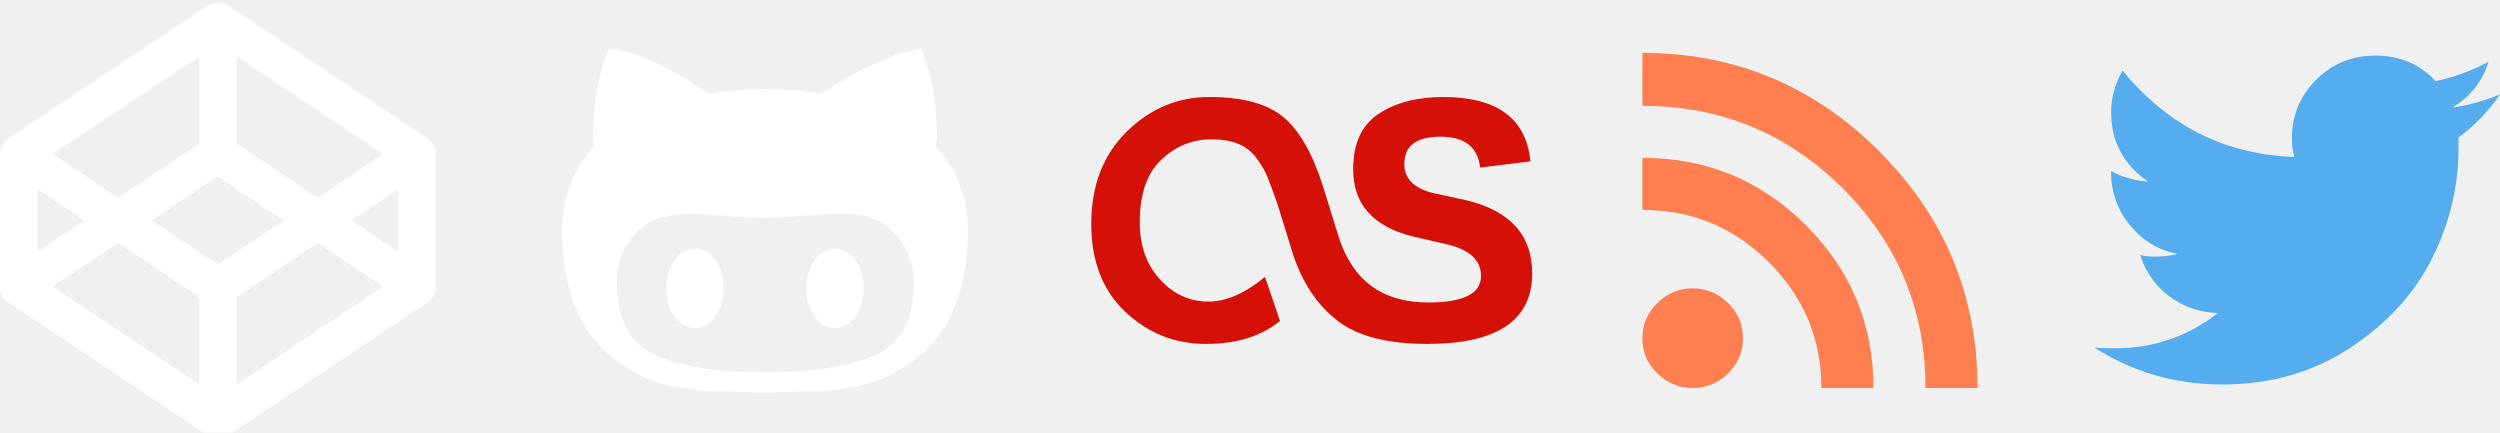
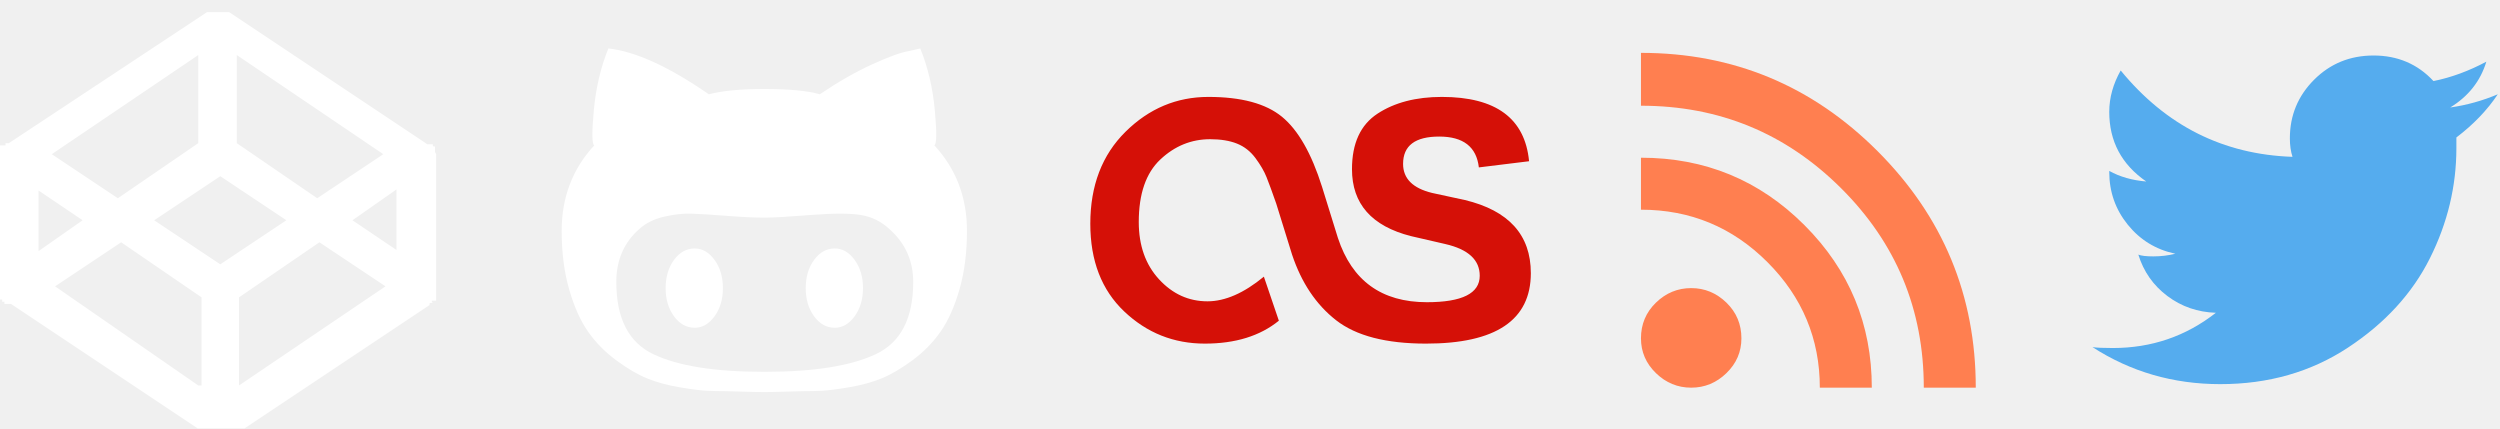
<svg xmlns="http://www.w3.org/2000/svg" xmlns:xlink="http://www.w3.org/1999/xlink">
  <symbol id="svg-codepen" viewbox="0 0 41 40">
-     <path d="M39.52 13.76c0-0.040-0.040-0.040-0.040-0.080s0-0.080 0-0.16c-0.040 0-0.040-0.040-0.040-0.080s-0.040-0.080-0.040-0.12c0 0-0.040-0.040-0.040-0.080-0.040-0.040-0.040-0.080-0.080-0.12 0 0 0-0.040-0.040-0.080 0 0-0.040-0.040-0.080-0.080 0-0.040 0-0.040-0.040-0.080s-0.040-0.080-0.080-0.080-0.040-0.040-0.080-0.080-0.040-0.040-0.080-0.080c-0.040 0-0.040-0.040-0.080-0.040 0-0.040-0.040-0.040-0.040-0.040l-18.040-12.040c-0.6-0.36-1.32-0.36-1.88 0l-18.080 12.040c0 0 0 0-0.040 0.040 0 0-0.040 0.040-0.080 0.040 0 0.040-0.040 0.040-0.080 0.080s-0.040 0.040-0.080 0.080c0 0-0.040 0.040-0.080 0.080 0 0.040-0.040 0.040-0.040 0.080-0.040 0.040-0.080 0.080-0.080 0.080-0.040 0.040-0.040 0.080-0.040 0.080-0.040 0.040-0.040 0.080-0.080 0.12 0 0.040 0 0.080-0.040 0.080 0 0.040 0 0.080-0.040 0.12 0 0.040 0 0.080 0 0.080-0.040 0.080-0.040 0.12-0.040 0.16s0 0.040-0.040 0.080c0 0.080 0 0.16 0 0.2v12.040c0 0.080 0 0.16 0 0.24 0.040 0.040 0.040 0.040 0.040 0.080s0 0.080 0.040 0.12c0 0.040 0 0.080 0 0.080 0.040 0.040 0.040 0.12 0.040 0.16 0.040 0 0.040 0.040 0.040 0.080 0.040 0.040 0.040 0.080 0.080 0.080 0 0.040 0 0.080 0.040 0.080 0 0.040 0.040 0.080 0.080 0.12 0 0.040 0.040 0.040 0.040 0.080 0.040 0.040 0.080 0.040 0.080 0.080 0.040 0.040 0.040 0.040 0.080 0.080 0.040 0 0.080 0.040 0.080 0.080 0.040 0 0.080 0.040 0.080 0.040 0.040 0 0.040 0.040 0.040 0.040l18.080 12.040c0.28 0.2 0.6 0.28 0.92 0.28s0.64-0.080 0.96-0.28l18.040-12.040c0 0 0.040-0.040 0.040-0.040 0.040 0 0.040-0.040 0.080-0.040 0.040-0.040 0.040-0.080 0.080-0.080 0.040-0.040 0.040-0.040 0.080-0.080s0.040-0.040 0.080-0.080 0.040-0.040 0.040-0.080c0.040-0.040 0.080-0.080 0.080-0.12 0.040 0 0.040-0.040 0.040-0.080 0.040 0 0.040-0.040 0.080-0.080 0-0.040 0.040-0.080 0.040-0.080 0-0.040 0.040-0.12 0.040-0.16 0 0 0-0.040 0.040-0.080 0-0.040 0-0.080 0-0.12s0.040-0.040 0.040-0.080c0-0.080 0-0.16 0-0.24v-12.040c0-0.040 0-0.12 0-0.2zM21.48 5.12l13.28 8.84-5.92 4-7.36-4.92v-7.92zM18.080 5.12v7.92l-7.36 4.92-5.96-4 13.32-8.84zM3.4 17.16l4.24 2.84-4.24 2.84v-5.68zM18.080 34.88l-13.32-8.88 5.96-3.96 7.36 4.92v7.92zM19.76 24l-6-4 6-4 6 4-6 4zM21.48 34.88v-7.92l7.36-4.92 5.92 3.96-13.28 8.88zM36.12 22.84l-4.24-2.84 4.24-2.84v5.68z" fill="#FFFFFF" />
+     <path d="M39.5 13.8v-.5c-.2 0-.2 0-.2-.2h-.5l-18-12h-2L.8 13H.5v.2H0v.5l-.2.3v13H0v.2h.2v.2h.2v.2H1l18 12c.3.3.6.4 1 .4s.6 0 1-.3l18-12c0-.2 0-.2.2-.2s0 0 0-.2h.4V14zM21.5 5l13.3 9-6 4-7.3-5V5zM18 5v8l-7.3 5-6-4L18 5zM3.5 17.3l4 2.7-4 2.8v-5.6zM18 35L5 26l6-4 7.3 5v8zm2-11l-6-4 6-4 6 4-6 4zm1.7 11v-8l7.3-5 6 4-13.3 9zM36 22.7L32 20l4-2.8v5.6z" fill="#FFFFFF" />
  </symbol>
  <symbol id="svg-github" viewbox="0 0 38 40">
    <path d="M24.8 22.56q1.040 0 1.8 1.040t0.76 2.56-0.76 2.56-1.8 1.040q-1.12 0-1.88-1.040t-0.76-2.56 0.76-2.56 1.88-1.040zM33.84 13.2q2.96 3.2 2.96 7.76 0 2.96-0.68 5.32t-1.72 3.84-2.56 2.6-2.8 1.64-2.92 0.8-2.48 0.32-1.8 0.040q-0.24 0-1.44 0.040t-2 0.040-2-0.040-1.44-0.040q-0.96 0-1.8-0.040t-2.48-0.32-2.92-0.8-2.8-1.64-2.56-2.6-1.72-3.84-0.68-5.32q0-4.56 2.96-7.76-0.32-0.16-0.040-3.2t1.32-5.6q3.68 0.4 9.12 4.16 1.84-0.48 5.040-0.48 3.36 0 5.040 0.48 2.48-1.68 4.76-2.72t3.32-1.2l1.040-0.24q1.040 2.56 1.32 5.6t-0.040 3.2zM18.48 33.76q6.64 0 10.040-1.6t3.4-6.56q0-2.88-2.16-4.8-1.12-1.040-2.6-1.28t-4.52 0-4.16 0.24h-0.16q-1.28 0-3.32-0.16t-3.2-0.2-2.52 0.28-2.24 1.12q-2.080 1.84-2.080 4.8 0 4.96 3.36 6.56t10 1.6h0.16zM12.080 22.56q1.040 0 1.8 1.040t0.76 2.56-0.76 2.56-1.8 1.040q-1.12 0-1.88-1.040t-0.76-2.56 0.76-2.56 1.88-1.040z" fill="#FFFFFF" />
  </symbol>
  <symbol id="svg-lastfm" viewbox="0 0 40 40">
    <path d="M15.76 25.12l1.36 4q-2.56 2.080-6.72 2.080-4.24 0-7.32-2.92t-3.080-7.96q0-5.2 3.2-8.36t7.52-3.16q4.48 0 6.68 1.8t3.64 6.36l1.44 4.64q1.92 5.84 8.080 5.84 4.8 0 4.8-2.4 0-2.16-3.12-2.88l-3.12-0.72q-5.36-1.36-5.36-6.080 0-3.52 2.32-5.040t5.84-1.52q7.36 0 7.92 5.84l-4.56 0.56q-0.32-2.8-3.6-2.8t-3.28 2.48q0 2 2.64 2.64l2.96 0.64q6 1.44 6 6.64 0 6.4-9.52 6.4-5.44 0-8.16-2.12t-4-5.96l-1.44-4.64q-0.56-1.6-0.88-2.4t-1-1.72-1.68-1.32-2.44-0.4q-2.56 0-4.52 1.84t-1.96 5.68q0 3.2 1.84 5.2t4.4 2q2.4 0 5.12-2.24z" fill="#D51007" />
  </symbol>
  <symbol id="svg-rss" viewbox="0 0 31 40">
    <path d="M0 4.8q12.56 0 21.48 8.92t8.92 21.48h-4.72q0-10.64-7.52-18.12t-18.16-7.48v-4.8zM0 14.32q8.72 0 14.84 6.12t6.12 14.76h-4.72q0-6.64-4.76-11.4t-11.48-4.76v-4.72zM4.56 26.16q1.84 0 3.2 1.32t1.36 3.24q0 1.84-1.36 3.16t-3.2 1.32-3.2-1.32-1.36-3.16q0-1.92 1.36-3.24t3.2-1.32z" fill="#FF7F50" />
  </symbol>
  <symbol id="svg-twitter" viewbox="0 0 37 40">
    <path d="M36.8 8.56q-1.44 2.16-3.76 3.92v0.96q0 5.2-2.4 10t-7.44 8.12-11.6 3.32q-6.4 0-11.6-3.36 0.56 0.080 1.84 0.080 5.28 0 9.36-3.2-2.48-0.080-4.4-1.52t-2.64-3.76q0.4 0.16 1.36 0.16 1.040 0 2-0.24-2.64-0.56-4.32-2.64t-1.68-4.8v-0.080q1.44 0.8 3.36 0.96-3.36-2.32-3.36-6.32 0-1.92 1.040-3.76 6.16 7.52 15.6 7.84-0.24-0.72-0.24-1.68 0-3.12 2.2-5.32t5.4-2.2q3.28 0 5.44 2.32 2.4-0.48 4.8-1.76-0.8 2.64-3.28 4.16 2.24-0.32 4.32-1.2z" fill="#55ACEE" />
  </symbol>
  <use xlink:href="#svg-codepen" />
  <use xlink:href="#svg-github" transform="translate(51 0)" />
  <use xlink:href="#svg-lastfm" transform="translate(99 0)" />
  <use xlink:href="#svg-rss" transform="translate(149 0)" />
  <use xlink:href="#svg-twitter" transform="translate(190 0)" />
</svg>
